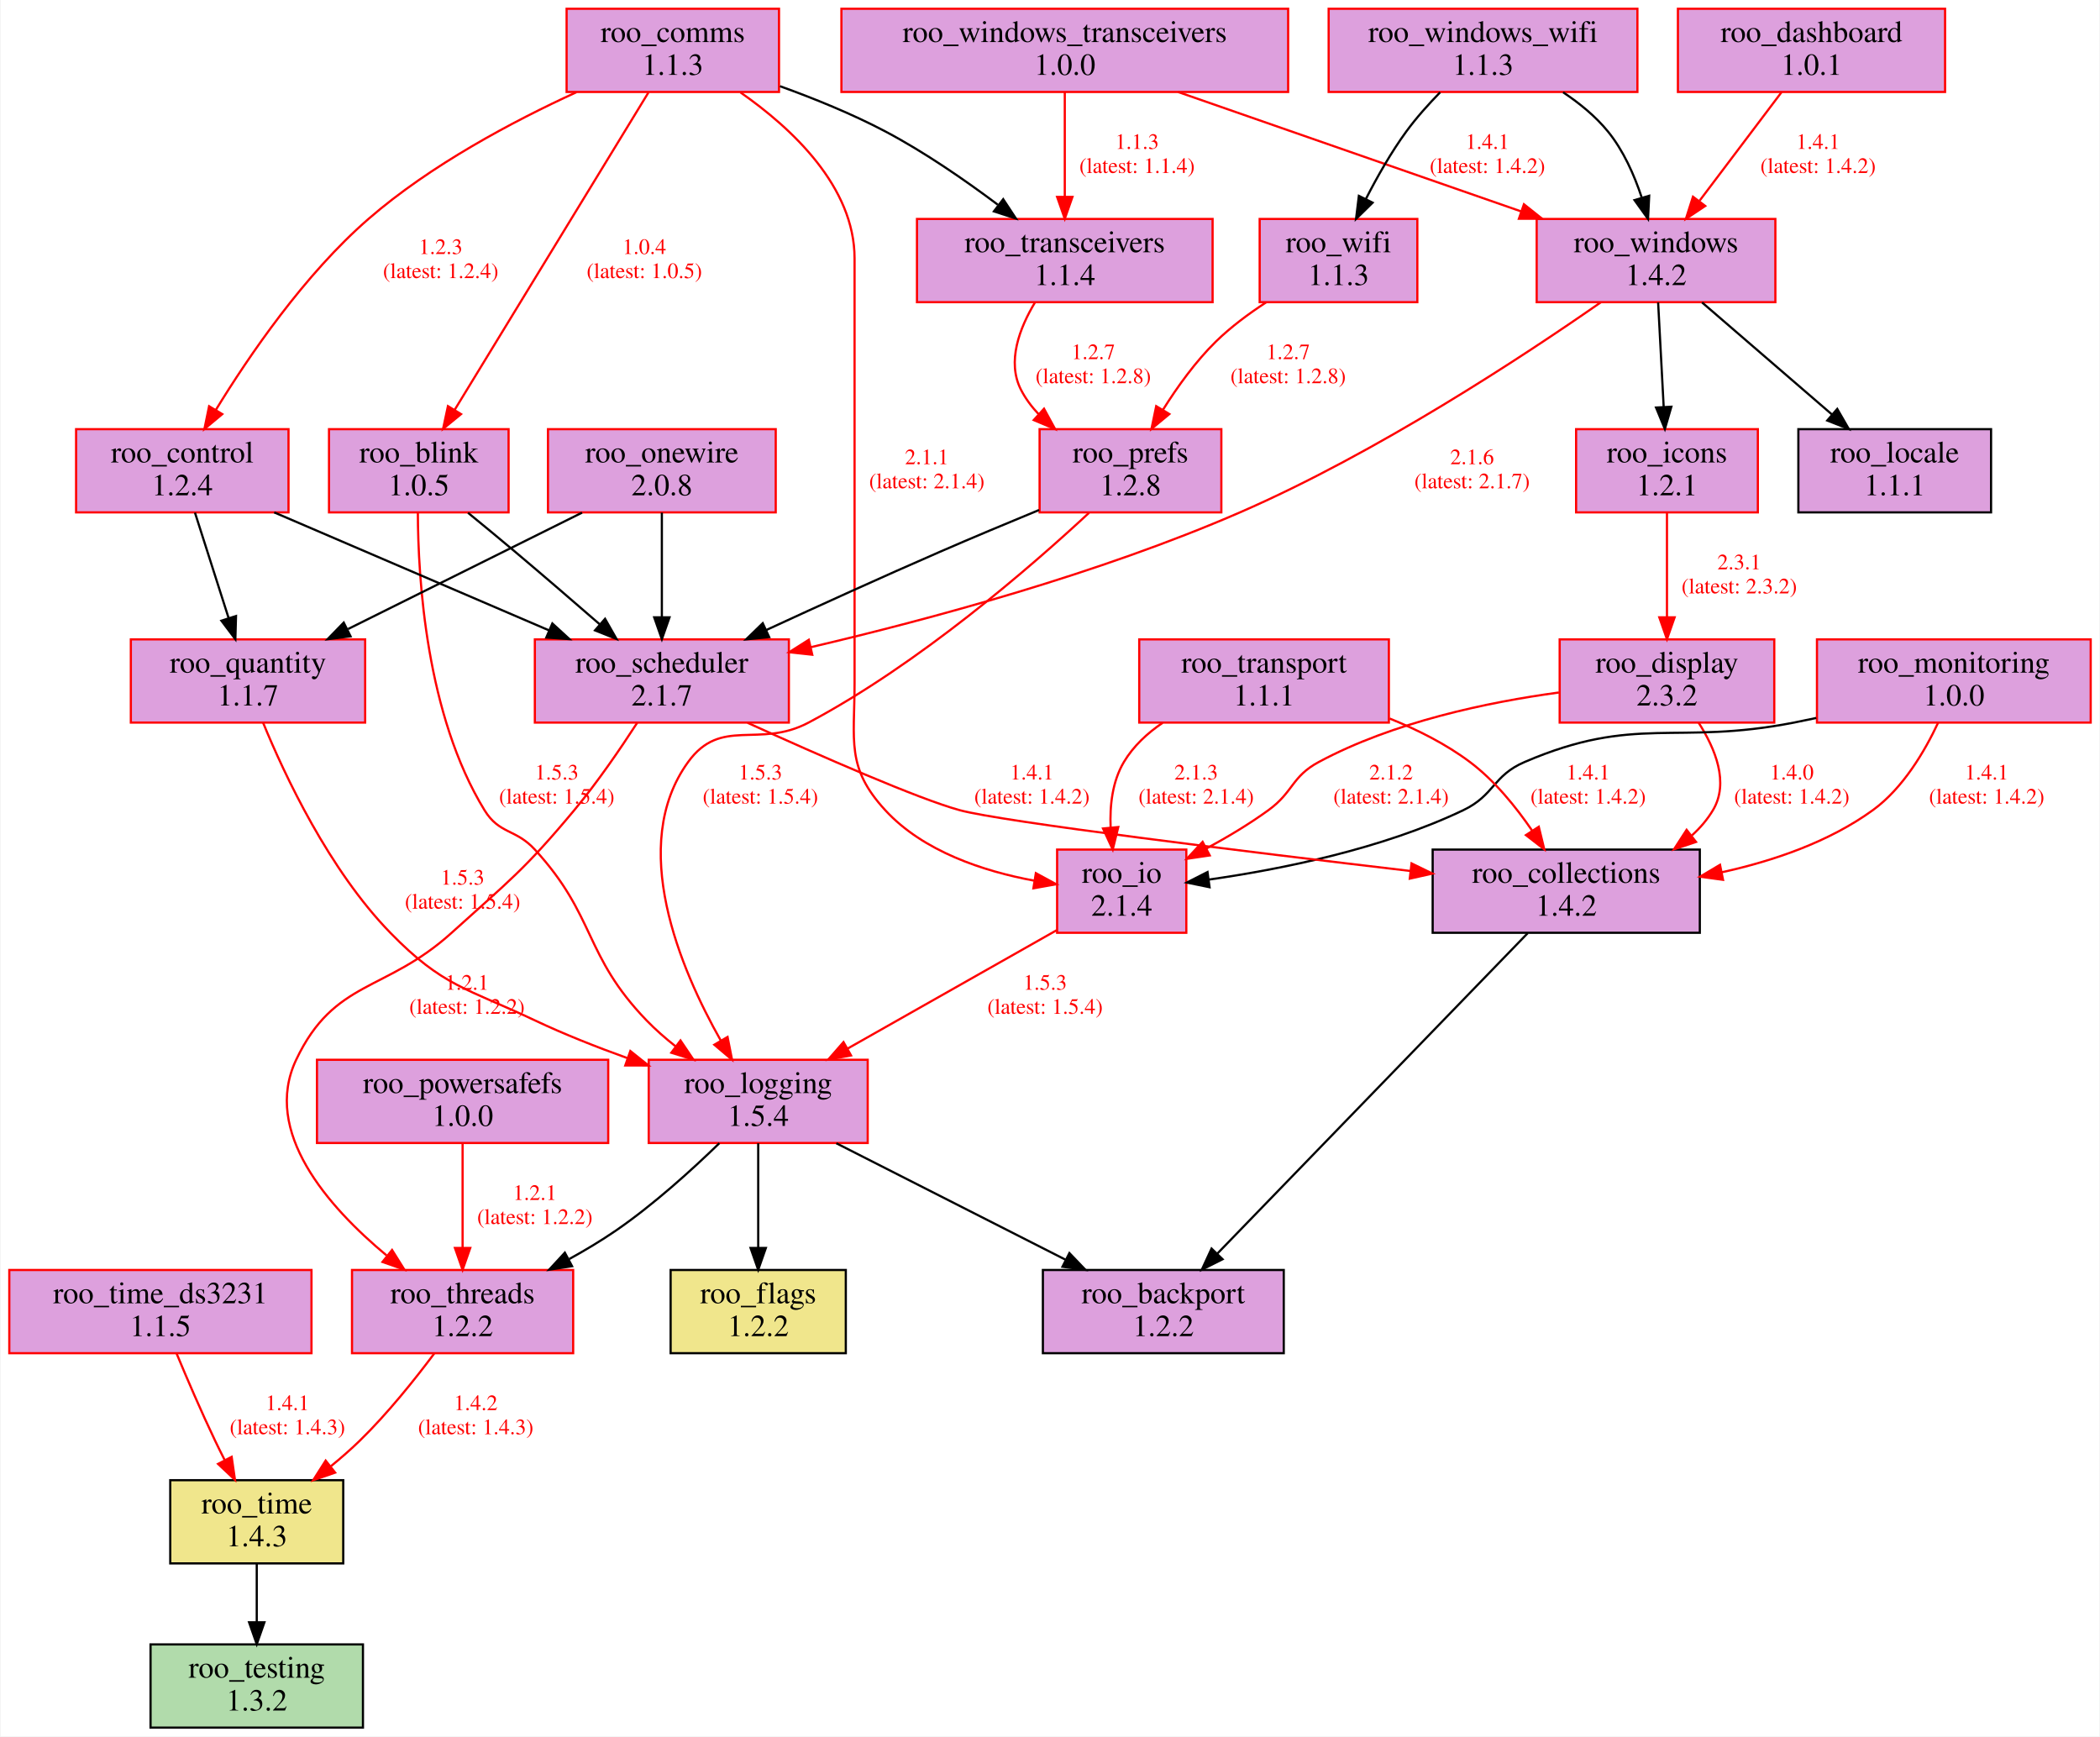
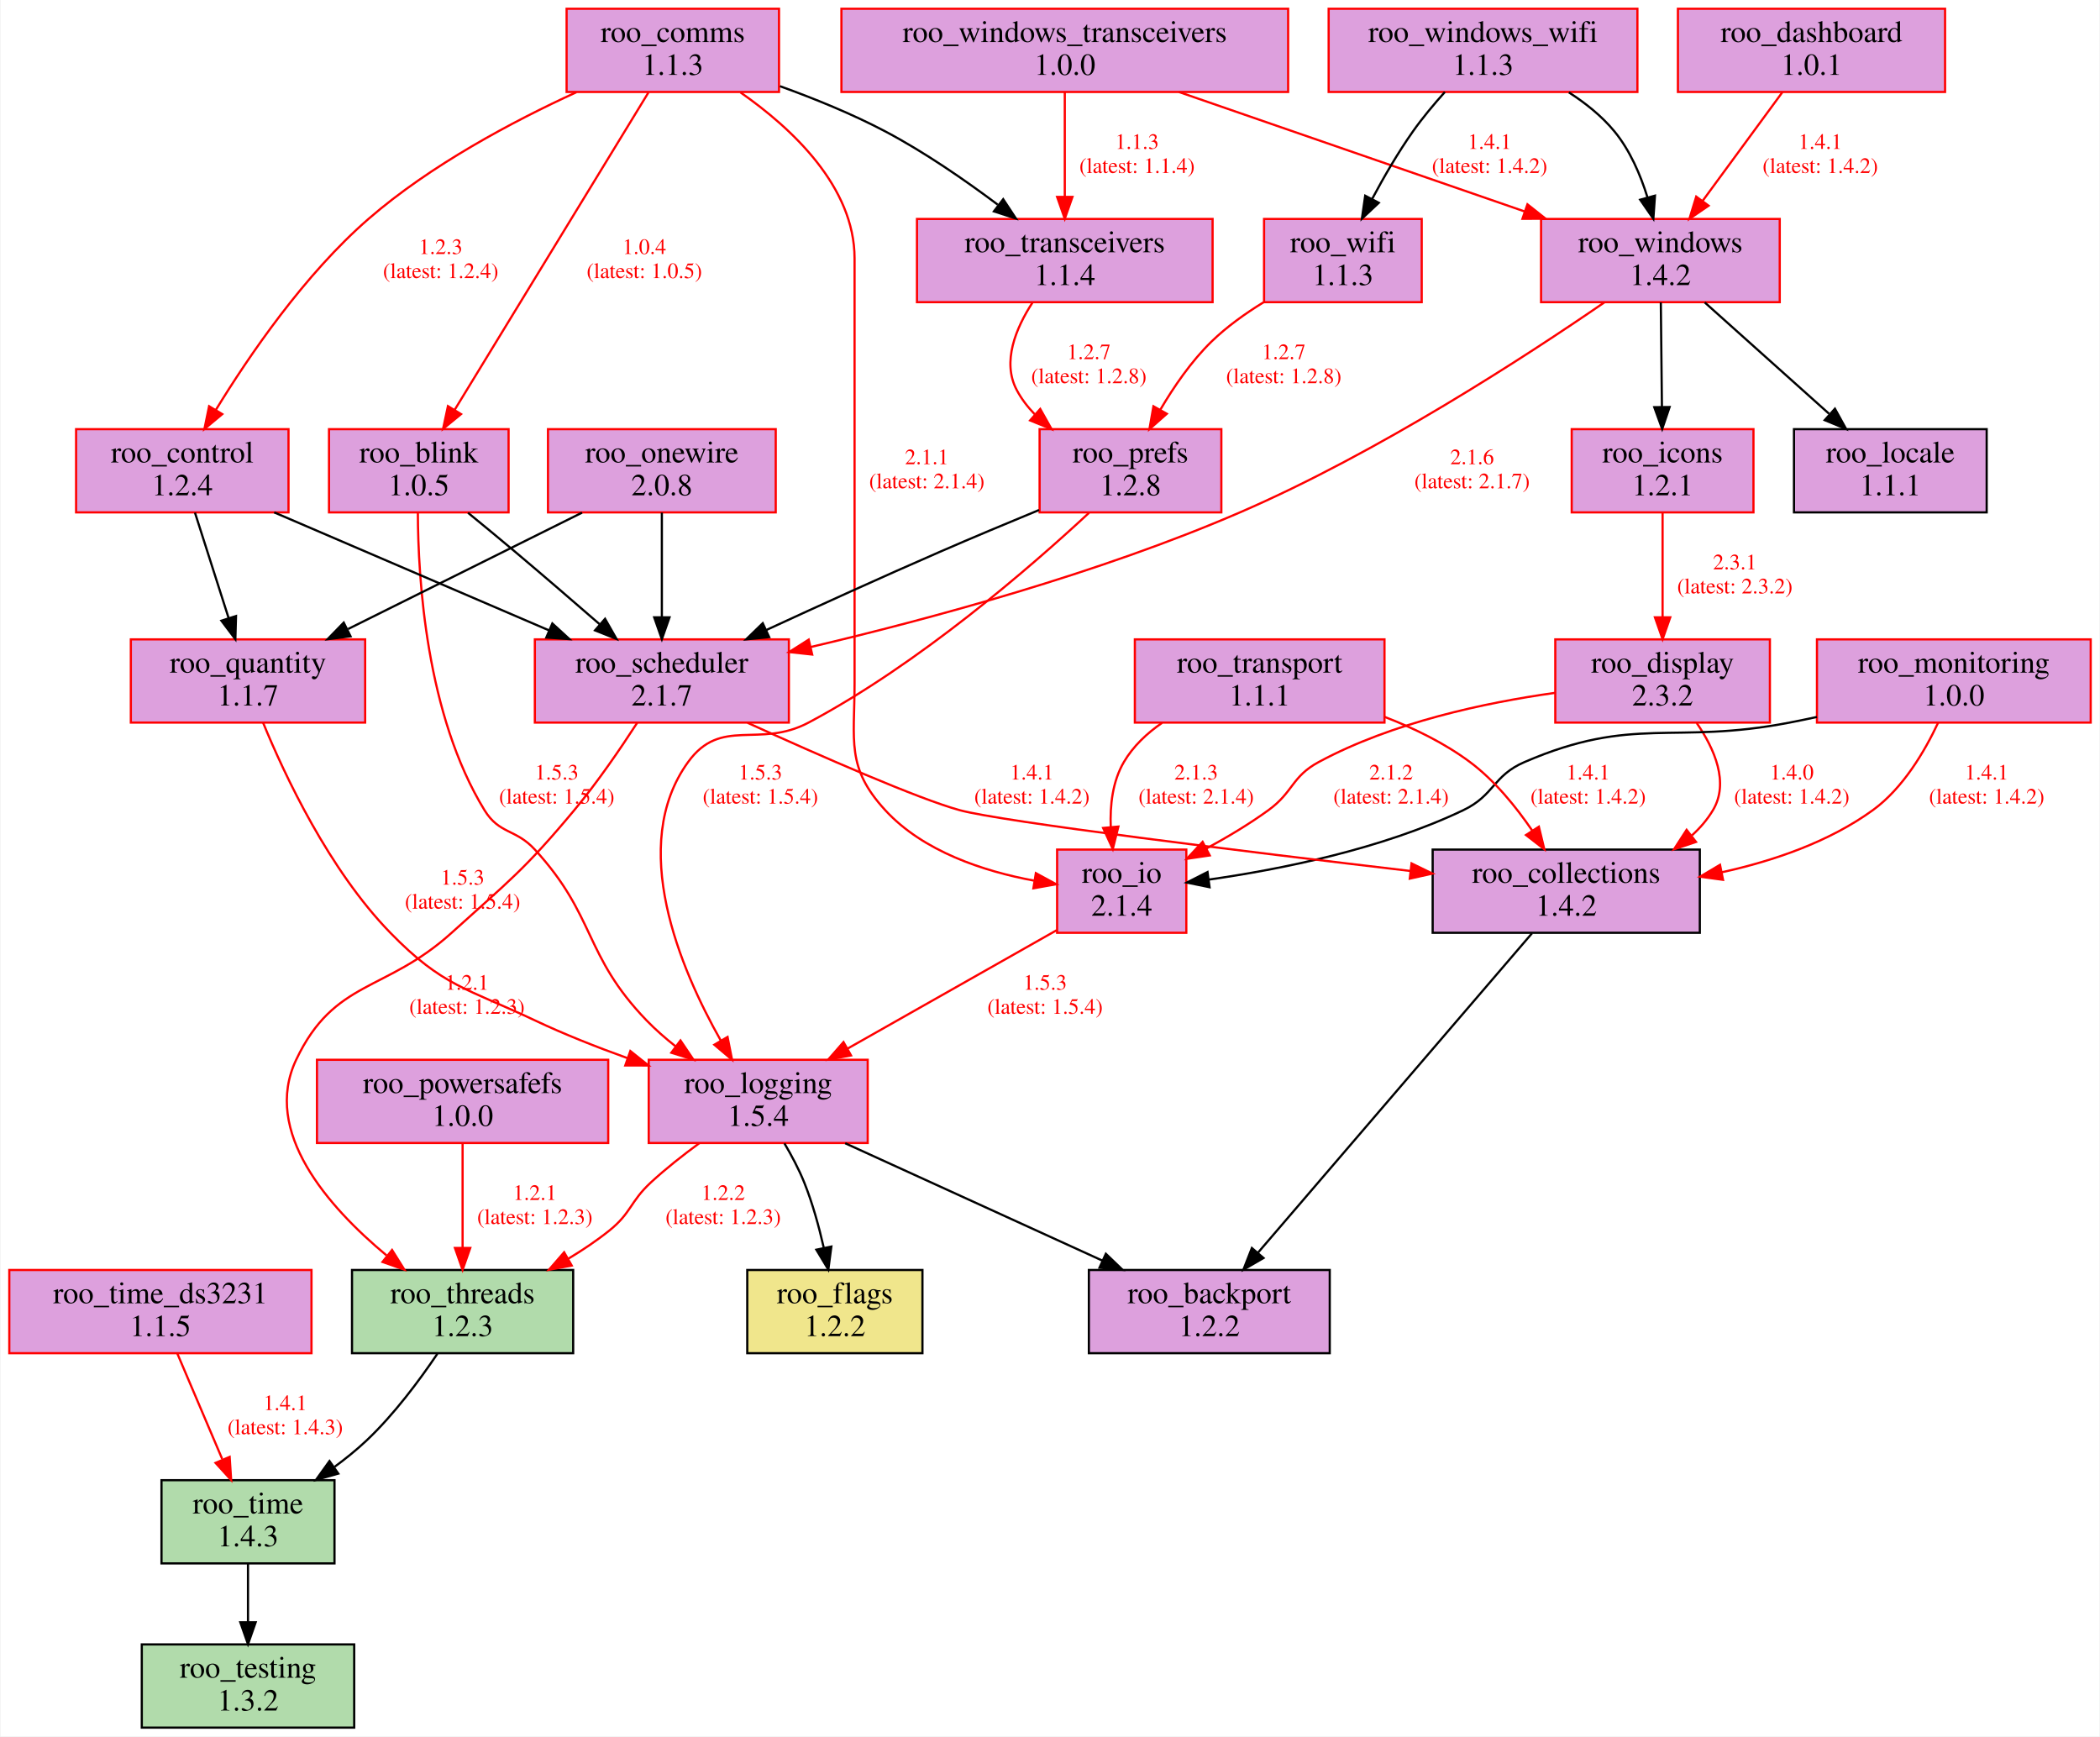
<svg xmlns="http://www.w3.org/2000/svg" width="959pt" height="793pt" viewBox="0.00 0.00 958.50 793.00">
  <g id="graph0" class="graph" transform="scale(1 1) rotate(0) translate(4 789)">
    <polygon fill="white" stroke="transparent" points="-4,4 -4,-789 954.5,-789 954.5,4 -4,4" />
    <g id="node1" class="node">
-       <polygon fill="plum" stroke="black" points="582,-209 472,-209 472,-171 582,-171 582,-209" />
-       <text text-anchor="middle" x="527" y="-193.8" font-family="Times,serif" font-size="14.00">roo_backport</text>
-       <text text-anchor="middle" x="527" y="-178.8" font-family="Times,serif" font-size="14.00">1.2.2</text>
+       <polygon fill="plum" stroke="black" points="603,-209 493,-209 493,-171 603,-171 603,-209" />
+       <text text-anchor="middle" x="548" y="-193.8" font-family="Times,serif" font-size="14.00">roo_backport</text>
+       <text text-anchor="middle" x="548" y="-178.8" font-family="Times,serif" font-size="14.00">1.2.2</text>
    </g>
    <g id="node2" class="node">
      <polygon fill="plum" stroke="red" points="228,-593 146,-593 146,-555 228,-555 228,-593" />
      <text text-anchor="middle" x="187" y="-577.8" font-family="Times,serif" font-size="14.00">roo_blink</text>
      <text text-anchor="middle" x="187" y="-562.8" font-family="Times,serif" font-size="14.00">1.0.5</text>
    </g>
    <g id="node12" class="node">
      <polygon fill="plum" stroke="red" points="392,-305 292,-305 292,-267 392,-267 392,-305" />
      <text text-anchor="middle" x="342" y="-289.8" font-family="Times,serif" font-size="14.00">roo_logging</text>
      <text text-anchor="middle" x="342" y="-274.8" font-family="Times,serif" font-size="14.00">1.5.4</text>
    </g>
    <g id="edge1" class="edge">
      <path fill="none" stroke="red" d="M186.57,-554.93C186.65,-524.59 190.39,-462.44 217,-419 223.78,-407.93 231.22,-410.56 240,-401 268.02,-370.49 262.24,-352.8 291,-323 295.05,-318.8 299.65,-314.78 304.39,-311.04" />
      <polygon fill="red" stroke="red" points="306.51,-313.83 312.43,-305.04 302.32,-308.22 306.51,-313.83" />
      <text text-anchor="middle" x="250" y="-433" font-family="Times,serif" font-size="10.00" fill="red">1.5.3</text>
      <text text-anchor="middle" x="250" y="-422" font-family="Times,serif" font-size="10.00" fill="red">(latest: 1.5.4)</text>
    </g>
    <g id="node18" class="node">
      <polygon fill="plum" stroke="red" points="356,-497 240,-497 240,-459 356,-459 356,-497" />
      <text text-anchor="middle" x="298" y="-481.8" font-family="Times,serif" font-size="14.00">roo_scheduler</text>
      <text text-anchor="middle" x="298" y="-466.8" font-family="Times,serif" font-size="14.00">2.1.7</text>
    </g>
    <g id="edge2" class="edge">
      <path fill="none" stroke="black" d="M209.48,-554.81C216.42,-549.14 224.05,-542.85 231,-537 243.72,-526.29 257.64,-514.29 269.48,-504" />
      <polygon fill="black" stroke="black" points="272.06,-506.39 277.3,-497.18 267.47,-501.11 272.06,-506.39" />
    </g>
    <g id="node3" class="node">
      <polygon fill="plum" stroke="black" points="772,-401 650,-401 650,-363 772,-363 772,-401" />
      <text text-anchor="middle" x="711" y="-385.8" font-family="Times,serif" font-size="14.00">roo_collections</text>
      <text text-anchor="middle" x="711" y="-370.8" font-family="Times,serif" font-size="14.00">1.4.2</text>
    </g>
    <g id="edge3" class="edge">
-       <path fill="none" stroke="black" d="M693.36,-362.78C660.39,-328.74 589.36,-255.39 551.66,-216.47" />
-       <polygon fill="black" stroke="black" points="554.06,-213.91 544.59,-209.16 549.03,-218.78 554.06,-213.91" />
+       <path fill="none" stroke="black" d="M695.37,-362.78C666.28,-328.88 603.76,-256 570.27,-216.95" />
+       <polygon fill="black" stroke="black" points="572.75,-214.47 563.58,-209.16 567.44,-219.03 572.75,-214.47" />
    </g>
    <g id="node4" class="node">
      <polygon fill="plum" stroke="red" points="351.5,-785 254.5,-785 254.5,-747 351.5,-747 351.5,-785" />
      <text text-anchor="middle" x="303" y="-769.8" font-family="Times,serif" font-size="14.00">roo_comms</text>
      <text text-anchor="middle" x="303" y="-754.8" font-family="Times,serif" font-size="14.00">1.1.3</text>
    </g>
    <g id="edge4" class="edge">
      <path fill="none" stroke="red" d="M291.88,-746.78C271.35,-713.16 227.43,-641.22 203.45,-601.94" />
      <polygon fill="red" stroke="red" points="206.29,-599.87 198.09,-593.16 200.31,-603.52 206.29,-599.87" />
      <text text-anchor="middle" x="290" y="-673" font-family="Times,serif" font-size="10.00" fill="red">1.0.4</text>
      <text text-anchor="middle" x="290" y="-662" font-family="Times,serif" font-size="10.00" fill="red">(latest: 1.0.5)</text>
    </g>
    <g id="node5" class="node">
      <polygon fill="plum" stroke="red" points="127.5,-593 30.5,-593 30.5,-555 127.5,-555 127.5,-593" />
      <text text-anchor="middle" x="79" y="-577.8" font-family="Times,serif" font-size="14.00">roo_control</text>
      <text text-anchor="middle" x="79" y="-562.8" font-family="Times,serif" font-size="14.00">1.2.4</text>
    </g>
    <g id="edge5" class="edge">
      <path fill="none" stroke="red" d="M258.94,-746.87C229.98,-733.59 192.34,-713.62 164,-689 134.79,-663.62 109.48,-626.58 94.25,-601.68" />
      <polygon fill="red" stroke="red" points="97.25,-599.87 89.1,-593.09 91.24,-603.47 97.25,-599.87" />
      <text text-anchor="middle" x="197" y="-673" font-family="Times,serif" font-size="10.00" fill="red">1.2.3</text>
      <text text-anchor="middle" x="197" y="-662" font-family="Times,serif" font-size="10.00" fill="red">(latest: 1.2.4)</text>
    </g>
    <g id="node10" class="node">
      <polygon fill="plum" stroke="red" points="537.5,-401 478.5,-401 478.5,-363 537.5,-363 537.5,-401" />
      <text text-anchor="middle" x="508" y="-385.8" font-family="Times,serif" font-size="14.00">roo_io</text>
      <text text-anchor="middle" x="508" y="-370.8" font-family="Times,serif" font-size="14.00">2.1.4</text>
    </g>
    <g id="edge6" class="edge">
      <path fill="none" stroke="red" d="M333.91,-746.79C357.5,-730.32 386,-703.66 386,-671 386,-671 386,-671 386,-477 386,-450.48 382.06,-438.53 400,-419 417.39,-400.07 444.99,-391.08 467.94,-386.82" />
      <polygon fill="red" stroke="red" points="468.79,-390.23 478.1,-385.17 467.67,-383.32 468.79,-390.23" />
      <text text-anchor="middle" x="419" y="-577" font-family="Times,serif" font-size="10.00" fill="red">2.1.1</text>
      <text text-anchor="middle" x="419" y="-566" font-family="Times,serif" font-size="10.00" fill="red">(latest: 2.1.4)</text>
    </g>
    <g id="node23" class="node">
      <polygon fill="plum" stroke="red" points="549.5,-689 414.5,-689 414.5,-651 549.5,-651 549.5,-689" />
      <text text-anchor="middle" x="482" y="-673.8" font-family="Times,serif" font-size="14.00">roo_transceivers</text>
      <text text-anchor="middle" x="482" y="-658.8" font-family="Times,serif" font-size="14.00">1.1.4</text>
    </g>
    <g id="edge7" class="edge">
      <path fill="none" stroke="black" d="M351.93,-749.64C367.66,-743.97 384.91,-736.96 400,-729 417.92,-719.55 436.47,-706.72 451.38,-695.54" />
      <polygon fill="black" stroke="black" points="453.88,-698.03 459.71,-689.18 449.63,-692.47 453.88,-698.03" />
    </g>
    <g id="node17" class="node">
      <polygon fill="plum" stroke="red" points="162.5,-497 55.5,-497 55.5,-459 162.5,-459 162.5,-497" />
      <text text-anchor="middle" x="109" y="-481.8" font-family="Times,serif" font-size="14.00">roo_quantity</text>
      <text text-anchor="middle" x="109" y="-466.8" font-family="Times,serif" font-size="14.00">1.1.7</text>
    </g>
    <g id="edge8" class="edge">
      <path fill="none" stroke="black" d="M84.78,-554.88C89.14,-541.22 95.19,-522.26 100.16,-506.71" />
      <polygon fill="black" stroke="black" points="103.53,-507.66 103.23,-497.07 96.86,-505.53 103.53,-507.66" />
    </g>
    <g id="edge9" class="edge">
      <path fill="none" stroke="black" d="M120.97,-554.99C156.69,-539.65 208.15,-517.57 246.38,-501.15" />
      <polygon fill="black" stroke="black" points="247.99,-504.27 255.8,-497.11 245.23,-497.84 247.99,-504.27" />
    </g>
    <g id="node6" class="node">
      <polygon fill="plum" stroke="red" points="884,-785 762,-785 762,-747 884,-747 884,-785" />
      <text text-anchor="middle" x="823" y="-769.8" font-family="Times,serif" font-size="14.00">roo_dashboard</text>
      <text text-anchor="middle" x="823" y="-754.8" font-family="Times,serif" font-size="14.00">1.0.1</text>
    </g>
    <g id="node26" class="node">
-       <polygon fill="plum" stroke="red" points="806.5,-689 697.5,-689 697.5,-651 806.5,-651 806.5,-689" />
-       <text text-anchor="middle" x="752" y="-673.8" font-family="Times,serif" font-size="14.00">roo_windows</text>
-       <text text-anchor="middle" x="752" y="-658.8" font-family="Times,serif" font-size="14.00">1.4.2</text>
+       <polygon fill="plum" stroke="red" points="808.5,-689 699.5,-689 699.5,-651 808.5,-651 808.5,-689" />
+       <text text-anchor="middle" x="754" y="-673.8" font-family="Times,serif" font-size="14.00">roo_windows</text>
+       <text text-anchor="middle" x="754" y="-658.8" font-family="Times,serif" font-size="14.00">1.4.2</text>
    </g>
    <g id="edge10" class="edge">
-       <path fill="none" stroke="red" d="M809.31,-746.88C798.7,-732.83 783.85,-713.17 771.93,-697.38" />
-       <polygon fill="red" stroke="red" points="774.47,-694.94 765.65,-689.07 768.88,-699.16 774.47,-694.94" />
-       <text text-anchor="middle" x="826" y="-721" font-family="Times,serif" font-size="10.00" fill="red">1.4.1</text>
-       <text text-anchor="middle" x="826" y="-710" font-family="Times,serif" font-size="10.00" fill="red">(latest: 1.4.2)</text>
+       <path fill="none" stroke="red" d="M809.7,-746.88C799.39,-732.83 784.95,-713.17 773.37,-697.38" />
+       <polygon fill="red" stroke="red" points="776,-695.06 767.26,-689.07 770.36,-699.2 776,-695.06" />
+       <text text-anchor="middle" x="827" y="-721" font-family="Times,serif" font-size="10.00" fill="red">1.4.1</text>
+       <text text-anchor="middle" x="827" y="-710" font-family="Times,serif" font-size="10.00" fill="red">(latest: 1.4.2)</text>
    </g>
    <g id="node7" class="node">
-       <polygon fill="plum" stroke="red" points="806,-497 708,-497 708,-459 806,-459 806,-497" />
-       <text text-anchor="middle" x="757" y="-481.8" font-family="Times,serif" font-size="14.00">roo_display</text>
-       <text text-anchor="middle" x="757" y="-466.8" font-family="Times,serif" font-size="14.00">2.3.2</text>
+       <polygon fill="plum" stroke="red" points="804,-497 706,-497 706,-459 804,-459 804,-497" />
+       <text text-anchor="middle" x="755" y="-481.8" font-family="Times,serif" font-size="14.00">roo_display</text>
+       <text text-anchor="middle" x="755" y="-466.8" font-family="Times,serif" font-size="14.00">2.3.2</text>
    </g>
    <g id="edge11" class="edge">
-       <path fill="none" stroke="red" d="M771.44,-458.96C779.08,-447.09 785.47,-431.5 778,-419 775.43,-414.69 772.14,-410.87 768.41,-407.49" />
+       <path fill="none" stroke="red" d="M770.59,-458.79C778.7,-446.99 785.5,-431.55 778,-419 775.43,-414.69 772.14,-410.87 768.41,-407.49" />
      <polygon fill="red" stroke="red" points="770.26,-404.49 760.21,-401.13 765.97,-410.03 770.26,-404.49" />
      <text text-anchor="middle" x="814" y="-433" font-family="Times,serif" font-size="10.00" fill="red">1.4.0</text>
      <text text-anchor="middle" x="814" y="-422" font-family="Times,serif" font-size="10.00" fill="red">(latest: 1.4.2)</text>
    </g>
    <g id="edge12" class="edge">
-       <path fill="none" stroke="red" d="M707.66,-472.74C674.98,-468.3 632.03,-459.28 598,-441 585.54,-434.31 586.45,-427.31 575,-419 566.26,-412.65 556.25,-406.68 546.69,-401.5" />
+       <path fill="none" stroke="red" d="M705.92,-472.58C673.7,-468.07 631.48,-459.04 598,-441 585.55,-434.29 586.45,-427.31 575,-419 566.26,-412.65 556.25,-406.68 546.69,-401.5" />
      <polygon fill="red" stroke="red" points="548.2,-398.33 537.72,-396.78 544.94,-404.53 548.2,-398.33" />
      <text text-anchor="middle" x="631" y="-433" font-family="Times,serif" font-size="10.00" fill="red">2.1.2</text>
      <text text-anchor="middle" x="631" y="-422" font-family="Times,serif" font-size="10.00" fill="red">(latest: 2.1.4)</text>
    </g>
    <g id="node8" class="node">
-       <polygon fill="khaki" stroke="black" points="382,-209 302,-209 302,-171 382,-171 382,-209" />
-       <text text-anchor="middle" x="342" y="-193.8" font-family="Times,serif" font-size="14.00">roo_flags</text>
-       <text text-anchor="middle" x="342" y="-178.8" font-family="Times,serif" font-size="14.00">1.2.2</text>
+       <polygon fill="khaki" stroke="black" points="417,-209 337,-209 337,-171 417,-171 417,-209" />
+       <text text-anchor="middle" x="377" y="-193.8" font-family="Times,serif" font-size="14.00">roo_flags</text>
+       <text text-anchor="middle" x="377" y="-178.8" font-family="Times,serif" font-size="14.00">1.2.2</text>
    </g>
    <g id="node9" class="node">
-       <polygon fill="plum" stroke="red" points="798.5,-593 715.5,-593 715.5,-555 798.5,-555 798.5,-593" />
-       <text text-anchor="middle" x="757" y="-577.8" font-family="Times,serif" font-size="14.00">roo_icons</text>
-       <text text-anchor="middle" x="757" y="-562.8" font-family="Times,serif" font-size="14.00">1.2.1</text>
+       <polygon fill="plum" stroke="red" points="796.5,-593 713.5,-593 713.5,-555 796.5,-555 796.5,-593" />
+       <text text-anchor="middle" x="755" y="-577.8" font-family="Times,serif" font-size="14.00">roo_icons</text>
+       <text text-anchor="middle" x="755" y="-562.8" font-family="Times,serif" font-size="14.00">1.2.1</text>
    </g>
    <g id="edge13" class="edge">
-       <path fill="none" stroke="red" d="M757,-554.88C757,-541.35 757,-522.62 757,-507.15" />
-       <polygon fill="red" stroke="red" points="760.5,-507.07 757,-497.07 753.5,-507.07 760.5,-507.07" />
-       <text text-anchor="middle" x="790" y="-529" font-family="Times,serif" font-size="10.00" fill="red">2.3.1</text>
-       <text text-anchor="middle" x="790" y="-518" font-family="Times,serif" font-size="10.00" fill="red">(latest: 2.3.2)</text>
+       <path fill="none" stroke="red" d="M755,-554.88C755,-541.35 755,-522.62 755,-507.15" />
+       <polygon fill="red" stroke="red" points="758.5,-507.07 755,-497.07 751.5,-507.07 758.5,-507.07" />
+       <text text-anchor="middle" x="788" y="-529" font-family="Times,serif" font-size="10.00" fill="red">2.3.1</text>
+       <text text-anchor="middle" x="788" y="-518" font-family="Times,serif" font-size="10.00" fill="red">(latest: 2.3.2)</text>
    </g>
    <g id="edge14" class="edge">
      <path fill="none" stroke="red" d="M478.32,-364.19C451.7,-349.12 412.39,-326.86 382.81,-310.11" />
      <polygon fill="red" stroke="red" points="384.39,-306.98 373.97,-305.1 380.95,-313.08 384.39,-306.98" />
      <text text-anchor="middle" x="473" y="-337" font-family="Times,serif" font-size="10.00" fill="red">1.5.3</text>
      <text text-anchor="middle" x="473" y="-326" font-family="Times,serif" font-size="10.00" fill="red">(latest: 1.5.4)</text>
    </g>
    <g id="node11" class="node">
-       <polygon fill="plum" stroke="black" points="905,-593 817,-593 817,-555 905,-555 905,-593" />
-       <text text-anchor="middle" x="861" y="-577.8" font-family="Times,serif" font-size="14.00">roo_locale</text>
-       <text text-anchor="middle" x="861" y="-562.8" font-family="Times,serif" font-size="14.00">1.1.1</text>
+       <polygon fill="plum" stroke="black" points="903,-593 815,-593 815,-555 903,-555 903,-593" />
+       <text text-anchor="middle" x="859" y="-577.8" font-family="Times,serif" font-size="14.00">roo_locale</text>
+       <text text-anchor="middle" x="859" y="-562.8" font-family="Times,serif" font-size="14.00">1.1.1</text>
    </g>
    <g id="edge15" class="edge">
-       <path fill="none" stroke="black" d="M377.67,-266.88C407.49,-251.73 450.16,-230.04 482.27,-213.73" />
-       <polygon fill="black" stroke="black" points="484.11,-216.72 491.44,-209.07 480.94,-210.48 484.11,-216.72" />
+       <path fill="none" stroke="black" d="M381.72,-266.88C415.2,-251.6 463.26,-229.67 499.1,-213.31" />
+       <polygon fill="black" stroke="black" points="500.76,-216.4 508.4,-209.07 497.85,-210.04 500.76,-216.4" />
    </g>
    <g id="edge16" class="edge">
-       <path fill="none" stroke="black" d="M342,-266.88C342,-253.35 342,-234.62 342,-219.15" />
-       <polygon fill="black" stroke="black" points="345.5,-219.07 342,-209.07 338.5,-219.07 345.5,-219.07" />
+       <path fill="none" stroke="black" d="M353.97,-266.84C357.25,-261.28 360.57,-255.04 363,-249 366.8,-239.54 369.75,-228.79 371.94,-219.13" />
+       <polygon fill="black" stroke="black" points="375.4,-219.69 374.02,-209.19 368.55,-218.26 375.4,-219.69" />
    </g>
    <g id="node20" class="node">
-       <polygon fill="plum" stroke="red" points="257.5,-209 156.5,-209 156.5,-171 257.5,-171 257.5,-209" />
+       <polygon fill="#b1dbab" stroke="black" points="257.5,-209 156.5,-209 156.5,-171 257.5,-171 257.5,-209" />
      <text text-anchor="middle" x="207" y="-193.8" font-family="Times,serif" font-size="14.00">roo_threads</text>
-       <text text-anchor="middle" x="207" y="-178.8" font-family="Times,serif" font-size="14.00">1.2.2</text>
+       <text text-anchor="middle" x="207" y="-178.8" font-family="Times,serif" font-size="14.00">1.2.3</text>
    </g>
    <g id="edge17" class="edge">
-       <path fill="none" stroke="black" d="M324.27,-266.92C311.75,-254.75 294.2,-238.82 277,-227 270.35,-222.43 263.04,-218.05 255.73,-214.02" />
-       <polygon fill="black" stroke="black" points="256.99,-210.73 246.52,-209.12 253.7,-216.91 256.99,-210.73" />
+       <path fill="none" stroke="red" d="M315.2,-266.98C307.74,-261.53 299.82,-255.3 293,-249 283.51,-240.23 284.08,-235.08 274,-227 268.26,-222.4 261.85,-218.1 255.33,-214.18" />
+       <polygon fill="red" stroke="red" points="256.84,-211.02 246.42,-209.09 253.37,-217.09 256.84,-211.02" />
+       <text text-anchor="middle" x="326" y="-241" font-family="Times,serif" font-size="10.00" fill="red">1.2.2</text>
+       <text text-anchor="middle" x="326" y="-230" font-family="Times,serif" font-size="10.00" fill="red">(latest: 1.2.3)</text>
    </g>
    <g id="node13" class="node">
      <polygon fill="plum" stroke="red" points="950.5,-497 825.5,-497 825.5,-459 950.5,-459 950.5,-497" />
      <text text-anchor="middle" x="888" y="-481.8" font-family="Times,serif" font-size="14.00">roo_monitoring</text>
      <text text-anchor="middle" x="888" y="-466.8" font-family="Times,serif" font-size="14.00">1.0.0</text>
    </g>
    <g id="edge18" class="edge">
      <path fill="none" stroke="red" d="M880.82,-458.93C874.75,-445.95 864.83,-429.03 851,-419 831,-404.5 805.68,-395.83 782.09,-390.65" />
      <polygon fill="red" stroke="red" points="782.6,-387.18 772.11,-388.63 781.22,-394.04 782.6,-387.18" />
      <text text-anchor="middle" x="903" y="-433" font-family="Times,serif" font-size="10.00" fill="red">1.4.1</text>
      <text text-anchor="middle" x="903" y="-422" font-family="Times,serif" font-size="10.00" fill="red">(latest: 1.4.2)</text>
    </g>
    <g id="edge19" class="edge">
-       <path fill="none" stroke="black" d="M825.17,-461.1C821.74,-460.36 818.33,-459.65 815,-459 760.78,-448.37 742.77,-462.8 692,-441 677.46,-434.75 678.28,-425.83 664,-419 626.78,-401.19 580.28,-391.93 547.77,-387.29" />
+       <path fill="none" stroke="black" d="M825.48,-461.56C821.26,-460.65 817.08,-459.79 813,-459 759.63,-448.65 741.93,-462.51 692,-441 677.47,-434.74 678.28,-425.83 664,-419 626.78,-401.19 580.28,-391.93 547.77,-387.29" />
      <polygon fill="black" stroke="black" points="548.11,-383.81 537.73,-385.94 547.18,-390.74 548.11,-383.81" />
    </g>
    <g id="node14" class="node">
      <polygon fill="plum" stroke="red" points="350,-593 246,-593 246,-555 350,-555 350,-593" />
      <text text-anchor="middle" x="298" y="-577.8" font-family="Times,serif" font-size="14.00">roo_onewire</text>
      <text text-anchor="middle" x="298" y="-562.8" font-family="Times,serif" font-size="14.00">2.0.8</text>
    </g>
    <g id="edge21" class="edge">
      <path fill="none" stroke="black" d="M261.56,-554.88C231.1,-539.73 187.5,-518.04 154.7,-501.73" />
      <polygon fill="black" stroke="black" points="155.84,-498.39 145.33,-497.07 152.72,-504.66 155.84,-498.39" />
    </g>
    <g id="edge20" class="edge">
      <path fill="none" stroke="black" d="M298,-554.88C298,-541.35 298,-522.62 298,-507.15" />
      <polygon fill="black" stroke="black" points="301.5,-507.07 298,-497.07 294.5,-507.07 301.5,-507.07" />
    </g>
    <g id="node15" class="node">
      <polygon fill="plum" stroke="red" points="273.5,-305 140.5,-305 140.5,-267 273.5,-267 273.5,-305" />
      <text text-anchor="middle" x="207" y="-289.8" font-family="Times,serif" font-size="14.00">roo_powersafefs</text>
      <text text-anchor="middle" x="207" y="-274.8" font-family="Times,serif" font-size="14.00">1.0.0</text>
    </g>
    <g id="edge22" class="edge">
      <path fill="none" stroke="red" d="M207,-266.88C207,-253.35 207,-234.62 207,-219.15" />
      <polygon fill="red" stroke="red" points="210.5,-219.07 207,-209.07 203.5,-219.07 210.5,-219.07" />
      <text text-anchor="middle" x="240" y="-241" font-family="Times,serif" font-size="10.00" fill="red">1.2.1</text>
-       <text text-anchor="middle" x="240" y="-230" font-family="Times,serif" font-size="10.00" fill="red">(latest: 1.2.2)</text>
+       <text text-anchor="middle" x="240" y="-230" font-family="Times,serif" font-size="10.00" fill="red">(latest: 1.2.3)</text>
    </g>
    <g id="node16" class="node">
      <polygon fill="plum" stroke="red" points="553.5,-593 470.5,-593 470.5,-555 553.5,-555 553.5,-593" />
      <text text-anchor="middle" x="512" y="-577.8" font-family="Times,serif" font-size="14.00">roo_prefs</text>
      <text text-anchor="middle" x="512" y="-562.8" font-family="Times,serif" font-size="14.00">1.2.8</text>
    </g>
    <g id="edge23" class="edge">
      <path fill="none" stroke="red" d="M493.07,-554.79C466.44,-530.04 415.49,-485.8 365,-459 342.28,-446.94 325.1,-461.82 310,-441 282.46,-403.01 306.31,-346.63 324.97,-313.67" />
      <polygon fill="red" stroke="red" points="328,-315.42 330.05,-305.03 321.96,-311.87 328,-315.42" />
      <text text-anchor="middle" x="343" y="-433" font-family="Times,serif" font-size="10.00" fill="red">1.5.3</text>
      <text text-anchor="middle" x="343" y="-422" font-family="Times,serif" font-size="10.00" fill="red">(latest: 1.5.4)</text>
    </g>
    <g id="edge24" class="edge">
      <path fill="none" stroke="black" d="M470.27,-556.09C455.88,-550.16 439.69,-543.39 425,-537 398.61,-525.52 369.38,-512.21 345.62,-501.24" />
      <polygon fill="black" stroke="black" points="347.01,-498.03 336.47,-497 344.07,-504.38 347.01,-498.03" />
    </g>
    <g id="edge25" class="edge">
      <path fill="none" stroke="red" d="M115.88,-458.98C125.79,-434.84 146.03,-391.73 174,-363 197.93,-338.43 209,-337.67 240,-323 253.38,-316.67 268.19,-310.82 282.28,-305.76" />
      <polygon fill="red" stroke="red" points="283.61,-309.01 291.89,-302.39 281.29,-302.4 283.61,-309.01" />
      <text text-anchor="middle" x="207" y="-385" font-family="Times,serif" font-size="10.00" fill="red">1.5.3</text>
      <text text-anchor="middle" x="207" y="-374" font-family="Times,serif" font-size="10.00" fill="red">(latest: 1.5.4)</text>
    </g>
    <g id="edge26" class="edge">
      <path fill="none" stroke="red" d="M337.13,-458.9C370.18,-443.87 415.06,-424.17 434,-419 453.45,-413.7 564.5,-400.09 639.95,-391.21" />
      <polygon fill="red" stroke="red" points="640.36,-394.69 649.89,-390.04 639.55,-387.73 640.36,-394.69" />
      <text text-anchor="middle" x="467" y="-433" font-family="Times,serif" font-size="10.00" fill="red">1.4.1</text>
      <text text-anchor="middle" x="467" y="-422" font-family="Times,serif" font-size="10.00" fill="red">(latest: 1.4.2)</text>
    </g>
    <g id="edge27" class="edge">
      <path fill="none" stroke="red" d="M286.72,-458.88C279.11,-447.12 268.57,-431.69 258,-419 235.47,-391.96 228.11,-386.61 202,-363 171.78,-335.67 148.46,-341.81 131,-305 115.43,-272.18 145.48,-237.95 172.26,-215.67" />
      <polygon fill="red" stroke="red" points="174.79,-218.14 180.41,-209.16 170.42,-212.67 174.79,-218.14" />
      <text text-anchor="middle" x="209" y="-337" font-family="Times,serif" font-size="10.00" fill="red">1.2.1</text>
-       <text text-anchor="middle" x="209" y="-326" font-family="Times,serif" font-size="10.00" fill="red">(latest: 1.2.2)</text>
+       <text text-anchor="middle" x="209" y="-326" font-family="Times,serif" font-size="10.00" fill="red">(latest: 1.2.3)</text>
    </g>
    <g id="node19" class="node">
-       <polygon fill="#b1dbab" stroke="black" points="161.5,-38 64.5,-38 64.5,0 161.5,0 161.5,-38" />
-       <text text-anchor="middle" x="113" y="-22.8" font-family="Times,serif" font-size="14.00">roo_testing</text>
-       <text text-anchor="middle" x="113" y="-7.8" font-family="Times,serif" font-size="14.00">1.3.2</text>
+       <polygon fill="#b1dbab" stroke="black" points="157.5,-38 60.5,-38 60.5,0 157.5,0 157.5,-38" />
+       <text text-anchor="middle" x="109" y="-22.8" font-family="Times,serif" font-size="14.00">roo_testing</text>
+       <text text-anchor="middle" x="109" y="-7.8" font-family="Times,serif" font-size="14.00">1.3.2</text>
    </g>
    <g id="node21" class="node">
-       <polygon fill="khaki" stroke="black" points="152.5,-113 73.5,-113 73.5,-75 152.5,-75 152.5,-113" />
-       <text text-anchor="middle" x="113" y="-97.8" font-family="Times,serif" font-size="14.00">roo_time</text>
-       <text text-anchor="middle" x="113" y="-82.8" font-family="Times,serif" font-size="14.00">1.4.3</text>
+       <polygon fill="#b1dbab" stroke="black" points="148.5,-113 69.5,-113 69.5,-75 148.5,-75 148.5,-113" />
+       <text text-anchor="middle" x="109" y="-97.8" font-family="Times,serif" font-size="14.00">roo_time</text>
+       <text text-anchor="middle" x="109" y="-82.8" font-family="Times,serif" font-size="14.00">1.4.3</text>
    </g>
    <g id="edge28" class="edge">
-       <path fill="none" stroke="red" d="M194.03,-170.82C185.11,-158.89 172.63,-143.29 160,-131 155.95,-127.06 151.47,-123.15 146.93,-119.44" />
-       <polygon fill="red" stroke="red" points="148.8,-116.46 138.78,-113.01 144.47,-121.95 148.8,-116.46" />
-       <text text-anchor="middle" x="213" y="-145" font-family="Times,serif" font-size="10.00" fill="red">1.4.2</text>
-       <text text-anchor="middle" x="213" y="-134" font-family="Times,serif" font-size="10.00" fill="red">(latest: 1.4.3)</text>
+       <path fill="none" stroke="black" d="M195.49,-170.74C187.33,-158.64 175.61,-142.86 163,-131 158.58,-126.85 153.64,-122.85 148.58,-119.12" />
+       <polygon fill="black" stroke="black" points="150.24,-116.01 140.04,-113.13 146.22,-121.74 150.24,-116.01" />
    </g>
    <g id="edge29" class="edge">
-       <path fill="none" stroke="black" d="M113,-74.96C113,-66.88 113,-57.18 113,-48.18" />
-       <polygon fill="black" stroke="black" points="116.5,-48.09 113,-38.09 109.5,-48.09 116.5,-48.09" />
+       <path fill="none" stroke="black" d="M109,-74.96C109,-66.88 109,-57.18 109,-48.18" />
+       <polygon fill="black" stroke="black" points="112.5,-48.09 109,-38.09 105.5,-48.09 112.5,-48.09" />
    </g>
    <g id="node22" class="node">
      <polygon fill="plum" stroke="red" points="138,-209 0,-209 0,-171 138,-171 138,-209" />
      <text text-anchor="middle" x="69" y="-193.8" font-family="Times,serif" font-size="14.00">roo_time_ds3231</text>
      <text text-anchor="middle" x="69" y="-178.8" font-family="Times,serif" font-size="14.00">1.1.5</text>
    </g>
    <g id="edge30" class="edge">
-       <path fill="none" stroke="red" d="M76.41,-170.81C81.2,-159.3 87.71,-144.16 94,-131 95.36,-128.16 96.82,-125.22 98.31,-122.29" />
-       <polygon fill="red" stroke="red" points="101.54,-123.66 103.05,-113.17 95.33,-120.43 101.54,-123.66" />
-       <text text-anchor="middle" x="127" y="-145" font-family="Times,serif" font-size="10.00" fill="red">1.4.1</text>
-       <text text-anchor="middle" x="127" y="-134" font-family="Times,serif" font-size="10.00" fill="red">(latest: 1.4.3)</text>
+       <path fill="none" stroke="red" d="M76.71,-170.88C82.52,-157.22 90.59,-138.26 97.21,-122.71" />
+       <polygon fill="red" stroke="red" points="100.62,-123.64 101.31,-113.07 94.18,-120.9 100.62,-123.64" />
+       <text text-anchor="middle" x="126" y="-145" font-family="Times,serif" font-size="10.00" fill="red">1.4.1</text>
+       <text text-anchor="middle" x="126" y="-134" font-family="Times,serif" font-size="10.00" fill="red">(latest: 1.4.3)</text>
    </g>
    <g id="edge31" class="edge">
-       <path fill="none" stroke="red" d="M468.43,-650.95C461.36,-639.23 455.44,-623.8 462,-611 464.09,-606.93 466.87,-603.21 470.06,-599.84" />
-       <polygon fill="red" stroke="red" points="472.52,-602.34 477.59,-593.03 467.83,-597.15 472.52,-602.34" />
-       <text text-anchor="middle" x="495" y="-625" font-family="Times,serif" font-size="10.00" fill="red">1.2.7</text>
-       <text text-anchor="middle" x="495" y="-614" font-family="Times,serif" font-size="10.00" fill="red">(latest: 1.2.8)</text>
+       <path fill="none" stroke="red" d="M467.21,-650.75C459.64,-639.07 453.3,-623.78 460,-611 462.15,-606.9 465.01,-603.17 468.27,-599.8" />
+       <polygon fill="red" stroke="red" points="470.79,-602.24 475.98,-593 466.16,-596.99 470.79,-602.24" />
+       <text text-anchor="middle" x="493" y="-625" font-family="Times,serif" font-size="10.00" fill="red">1.2.7</text>
+       <text text-anchor="middle" x="493" y="-614" font-family="Times,serif" font-size="10.00" fill="red">(latest: 1.2.8)</text>
    </g>
    <g id="node24" class="node">
-       <polygon fill="plum" stroke="red" points="630,-497 516,-497 516,-459 630,-459 630,-497" />
-       <text text-anchor="middle" x="573" y="-481.8" font-family="Times,serif" font-size="14.00">roo_transport</text>
-       <text text-anchor="middle" x="573" y="-466.8" font-family="Times,serif" font-size="14.00">1.1.1</text>
+       <polygon fill="plum" stroke="red" points="628,-497 514,-497 514,-459 628,-459 628,-497" />
+       <text text-anchor="middle" x="571" y="-481.8" font-family="Times,serif" font-size="14.00">roo_transport</text>
+       <text text-anchor="middle" x="571" y="-466.8" font-family="Times,serif" font-size="14.00">1.1.1</text>
    </g>
    <g id="edge32" class="edge">
-       <path fill="none" stroke="red" d="M630.33,-460.86C643.11,-455.72 656.1,-449.18 667,-441 678.25,-432.56 688.03,-420.5 695.49,-409.56" />
-       <polygon fill="red" stroke="red" points="698.46,-411.42 700.97,-401.12 692.59,-407.61 698.46,-411.42" />
+       <path fill="none" stroke="red" d="M628.04,-461.61C641.58,-456.38 655.44,-449.61 667,-441 678.28,-432.6 688.06,-420.55 695.52,-409.6" />
+       <polygon fill="red" stroke="red" points="698.5,-411.45 700.99,-401.15 692.62,-407.64 698.5,-411.45" />
      <text text-anchor="middle" x="721" y="-433" font-family="Times,serif" font-size="10.00" fill="red">1.4.1</text>
      <text text-anchor="middle" x="721" y="-422" font-family="Times,serif" font-size="10.00" fill="red">(latest: 1.4.2)</text>
    </g>
    <g id="edge33" class="edge">
-       <path fill="none" stroke="red" d="M526.69,-458.89C519.65,-454.12 513.31,-448.23 509,-441 503.72,-432.14 502.5,-421.09 502.94,-411.01" />
-       <polygon fill="red" stroke="red" points="506.43,-411.29 503.9,-401 499.46,-410.62 506.43,-411.29" />
+       <path fill="none" stroke="red" d="M526.42,-458.87C519.48,-454.08 513.22,-448.19 509,-441 503.81,-432.17 502.59,-421.2 503,-411.19" />
+       <polygon fill="red" stroke="red" points="506.48,-411.51 503.92,-401.23 499.51,-410.87 506.48,-411.51" />
      <text text-anchor="middle" x="542" y="-433" font-family="Times,serif" font-size="10.00" fill="red">2.1.3</text>
      <text text-anchor="middle" x="542" y="-422" font-family="Times,serif" font-size="10.00" fill="red">(latest: 2.1.4)</text>
    </g>
    <g id="node25" class="node">
-       <polygon fill="plum" stroke="red" points="643,-689 571,-689 571,-651 643,-651 643,-689" />
-       <text text-anchor="middle" x="607" y="-673.8" font-family="Times,serif" font-size="14.00">roo_wifi</text>
-       <text text-anchor="middle" x="607" y="-658.8" font-family="Times,serif" font-size="14.00">1.1.3</text>
+       <polygon fill="plum" stroke="red" points="645,-689 573,-689 573,-651 645,-651 645,-689" />
+       <text text-anchor="middle" x="609" y="-673.8" font-family="Times,serif" font-size="14.00">roo_wifi</text>
+       <text text-anchor="middle" x="609" y="-658.8" font-family="Times,serif" font-size="14.00">1.1.3</text>
    </g>
    <g id="edge34" class="edge">
-       <path fill="none" stroke="red" d="M573.94,-650.91C565.95,-645.71 557.77,-639.63 551,-633 541.75,-623.94 533.43,-612.35 526.88,-601.92" />
-       <polygon fill="red" stroke="red" points="529.75,-599.9 521.59,-593.14 523.75,-603.51 529.75,-599.9" />
-       <text text-anchor="middle" x="584" y="-625" font-family="Times,serif" font-size="10.00" fill="red">1.2.7</text>
-       <text text-anchor="middle" x="584" y="-614" font-family="Times,serif" font-size="10.00" fill="red">(latest: 1.2.8)</text>
+       <path fill="none" stroke="red" d="M572.79,-650.96C564.44,-645.83 555.97,-639.78 549,-633 539.8,-624.05 531.8,-612.38 525.62,-601.87" />
+       <polygon fill="red" stroke="red" points="528.6,-600.03 520.66,-593.02 522.49,-603.45 528.6,-600.03" />
+       <text text-anchor="middle" x="582" y="-625" font-family="Times,serif" font-size="10.00" fill="red">1.2.7</text>
+       <text text-anchor="middle" x="582" y="-614" font-family="Times,serif" font-size="10.00" fill="red">(latest: 1.2.8)</text>
    </g>
    <g id="edge36" class="edge">
-       <path fill="none" stroke="black" d="M752.96,-650.88C753.68,-637.35 754.68,-618.62 755.5,-603.15" />
-       <polygon fill="black" stroke="black" points="759,-603.24 756.04,-593.07 752.01,-602.87 759,-603.24" />
+       <path fill="none" stroke="black" d="M754.19,-650.88C754.34,-637.35 754.54,-618.62 754.7,-603.15" />
+       <polygon fill="black" stroke="black" points="758.2,-603.11 754.81,-593.07 751.2,-603.03 758.2,-603.11" />
    </g>
    <g id="edge35" class="edge">
-       <path fill="none" stroke="black" d="M773.02,-650.88C789.91,-636.31 813.8,-615.71 832.42,-599.64" />
-       <polygon fill="black" stroke="black" points="834.76,-602.25 840.05,-593.07 830.19,-596.95 834.76,-602.25" />
+       <path fill="none" stroke="black" d="M774.25,-650.88C790.37,-636.44 813.12,-616.07 830.99,-600.07" />
+       <polygon fill="black" stroke="black" points="833.7,-602.35 838.82,-593.07 829.03,-597.13 833.7,-602.35" />
    </g>
    <g id="edge37" class="edge">
-       <path fill="none" stroke="red" d="M726.72,-650.89C691.36,-626.26 624.44,-582.16 562,-555 497.77,-527.06 420.35,-506.16 366.02,-493.43" />
-       <polygon fill="red" stroke="red" points="366.68,-489.99 356.15,-491.14 365.1,-496.81 366.68,-489.99" />
+       <path fill="none" stroke="red" d="M728.43,-650.91C692.66,-626.3 624.98,-582.23 562,-555 497.71,-527.2 420.3,-506.29 365.98,-493.51" />
+       <polygon fill="red" stroke="red" points="366.65,-490.07 356.12,-491.21 365.06,-496.89 366.65,-490.07" />
      <text text-anchor="middle" x="668" y="-577" font-family="Times,serif" font-size="10.00" fill="red">2.1.6</text>
      <text text-anchor="middle" x="668" y="-566" font-family="Times,serif" font-size="10.00" fill="red">(latest: 2.1.7)</text>
    </g>
    <g id="node27" class="node">
      <polygon fill="plum" stroke="red" points="584,-785 380,-785 380,-747 584,-747 584,-785" />
      <text text-anchor="middle" x="482" y="-769.8" font-family="Times,serif" font-size="14.00">roo_windows_transceivers</text>
      <text text-anchor="middle" x="482" y="-754.8" font-family="Times,serif" font-size="14.00">1.0.0</text>
    </g>
    <g id="edge38" class="edge">
      <path fill="none" stroke="red" d="M482,-746.88C482,-733.35 482,-714.62 482,-699.15" />
      <polygon fill="red" stroke="red" points="485.5,-699.07 482,-689.07 478.5,-699.07 485.5,-699.07" />
      <text text-anchor="middle" x="515" y="-721" font-family="Times,serif" font-size="10.00" fill="red">1.1.3</text>
      <text text-anchor="middle" x="515" y="-710" font-family="Times,serif" font-size="10.00" fill="red">(latest: 1.1.4)</text>
    </g>
    <g id="edge39" class="edge">
-       <path fill="none" stroke="red" d="M533.74,-746.99C578.43,-731.43 643.11,-708.91 690.45,-692.43" />
-       <polygon fill="red" stroke="red" points="691.68,-695.71 699.98,-689.11 689.38,-689.09 691.68,-695.71" />
-       <text text-anchor="middle" x="675" y="-721" font-family="Times,serif" font-size="10.00" fill="red">1.4.1</text>
-       <text text-anchor="middle" x="675" y="-710" font-family="Times,serif" font-size="10.00" fill="red">(latest: 1.4.2)</text>
+       <path fill="none" stroke="red" d="M534.12,-746.99C579.15,-731.43 644.3,-708.91 691.99,-692.43" />
+       <polygon fill="red" stroke="red" points="693.28,-695.69 701.59,-689.11 691,-689.07 693.28,-695.69" />
+       <text text-anchor="middle" x="676" y="-721" font-family="Times,serif" font-size="10.00" fill="red">1.4.1</text>
+       <text text-anchor="middle" x="676" y="-710" font-family="Times,serif" font-size="10.00" fill="red">(latest: 1.4.2)</text>
    </g>
    <g id="node28" class="node">
      <polygon fill="plum" stroke="red" points="743.5,-785 602.5,-785 602.5,-747 743.5,-747 743.5,-785" />
      <text text-anchor="middle" x="673" y="-769.8" font-family="Times,serif" font-size="14.00">roo_windows_wifi</text>
      <text text-anchor="middle" x="673" y="-754.8" font-family="Times,serif" font-size="14.00">1.1.3</text>
    </g>
    <g id="edge40" class="edge">
-       <path fill="none" stroke="black" d="M653.41,-746.84C648.08,-741.38 642.53,-735.19 638,-729 631.06,-719.5 624.68,-708.25 619.54,-698.2" />
-       <polygon fill="black" stroke="black" points="622.57,-696.44 615.01,-689.02 616.3,-699.54 622.57,-696.44" />
+       <path fill="none" stroke="black" d="M655.56,-746.97C650.59,-741.42 645.34,-735.15 641,-729 634.21,-719.39 627.73,-708.2 622.41,-698.23" />
+       <polygon fill="black" stroke="black" points="625.4,-696.39 617.68,-689.13 619.19,-699.61 625.4,-696.39" />
    </g>
    <g id="edge41" class="edge">
-       <path fill="none" stroke="black" d="M709.56,-746.85C717.06,-741.86 724.37,-735.89 730,-729 737.1,-720.31 742.07,-709.07 745.46,-698.81" />
-       <polygon fill="black" stroke="black" points="748.88,-699.59 748.35,-689.01 742.17,-697.61 748.88,-699.59" />
+       <path fill="none" stroke="black" d="M712.19,-746.81C719.86,-741.88 727.29,-735.94 733,-729 740.1,-720.38 744.9,-709.16 748.09,-698.89" />
+       <polygon fill="black" stroke="black" points="751.52,-699.64 750.78,-689.07 744.76,-697.79 751.52,-699.64" />
    </g>
  </g>
</svg>
